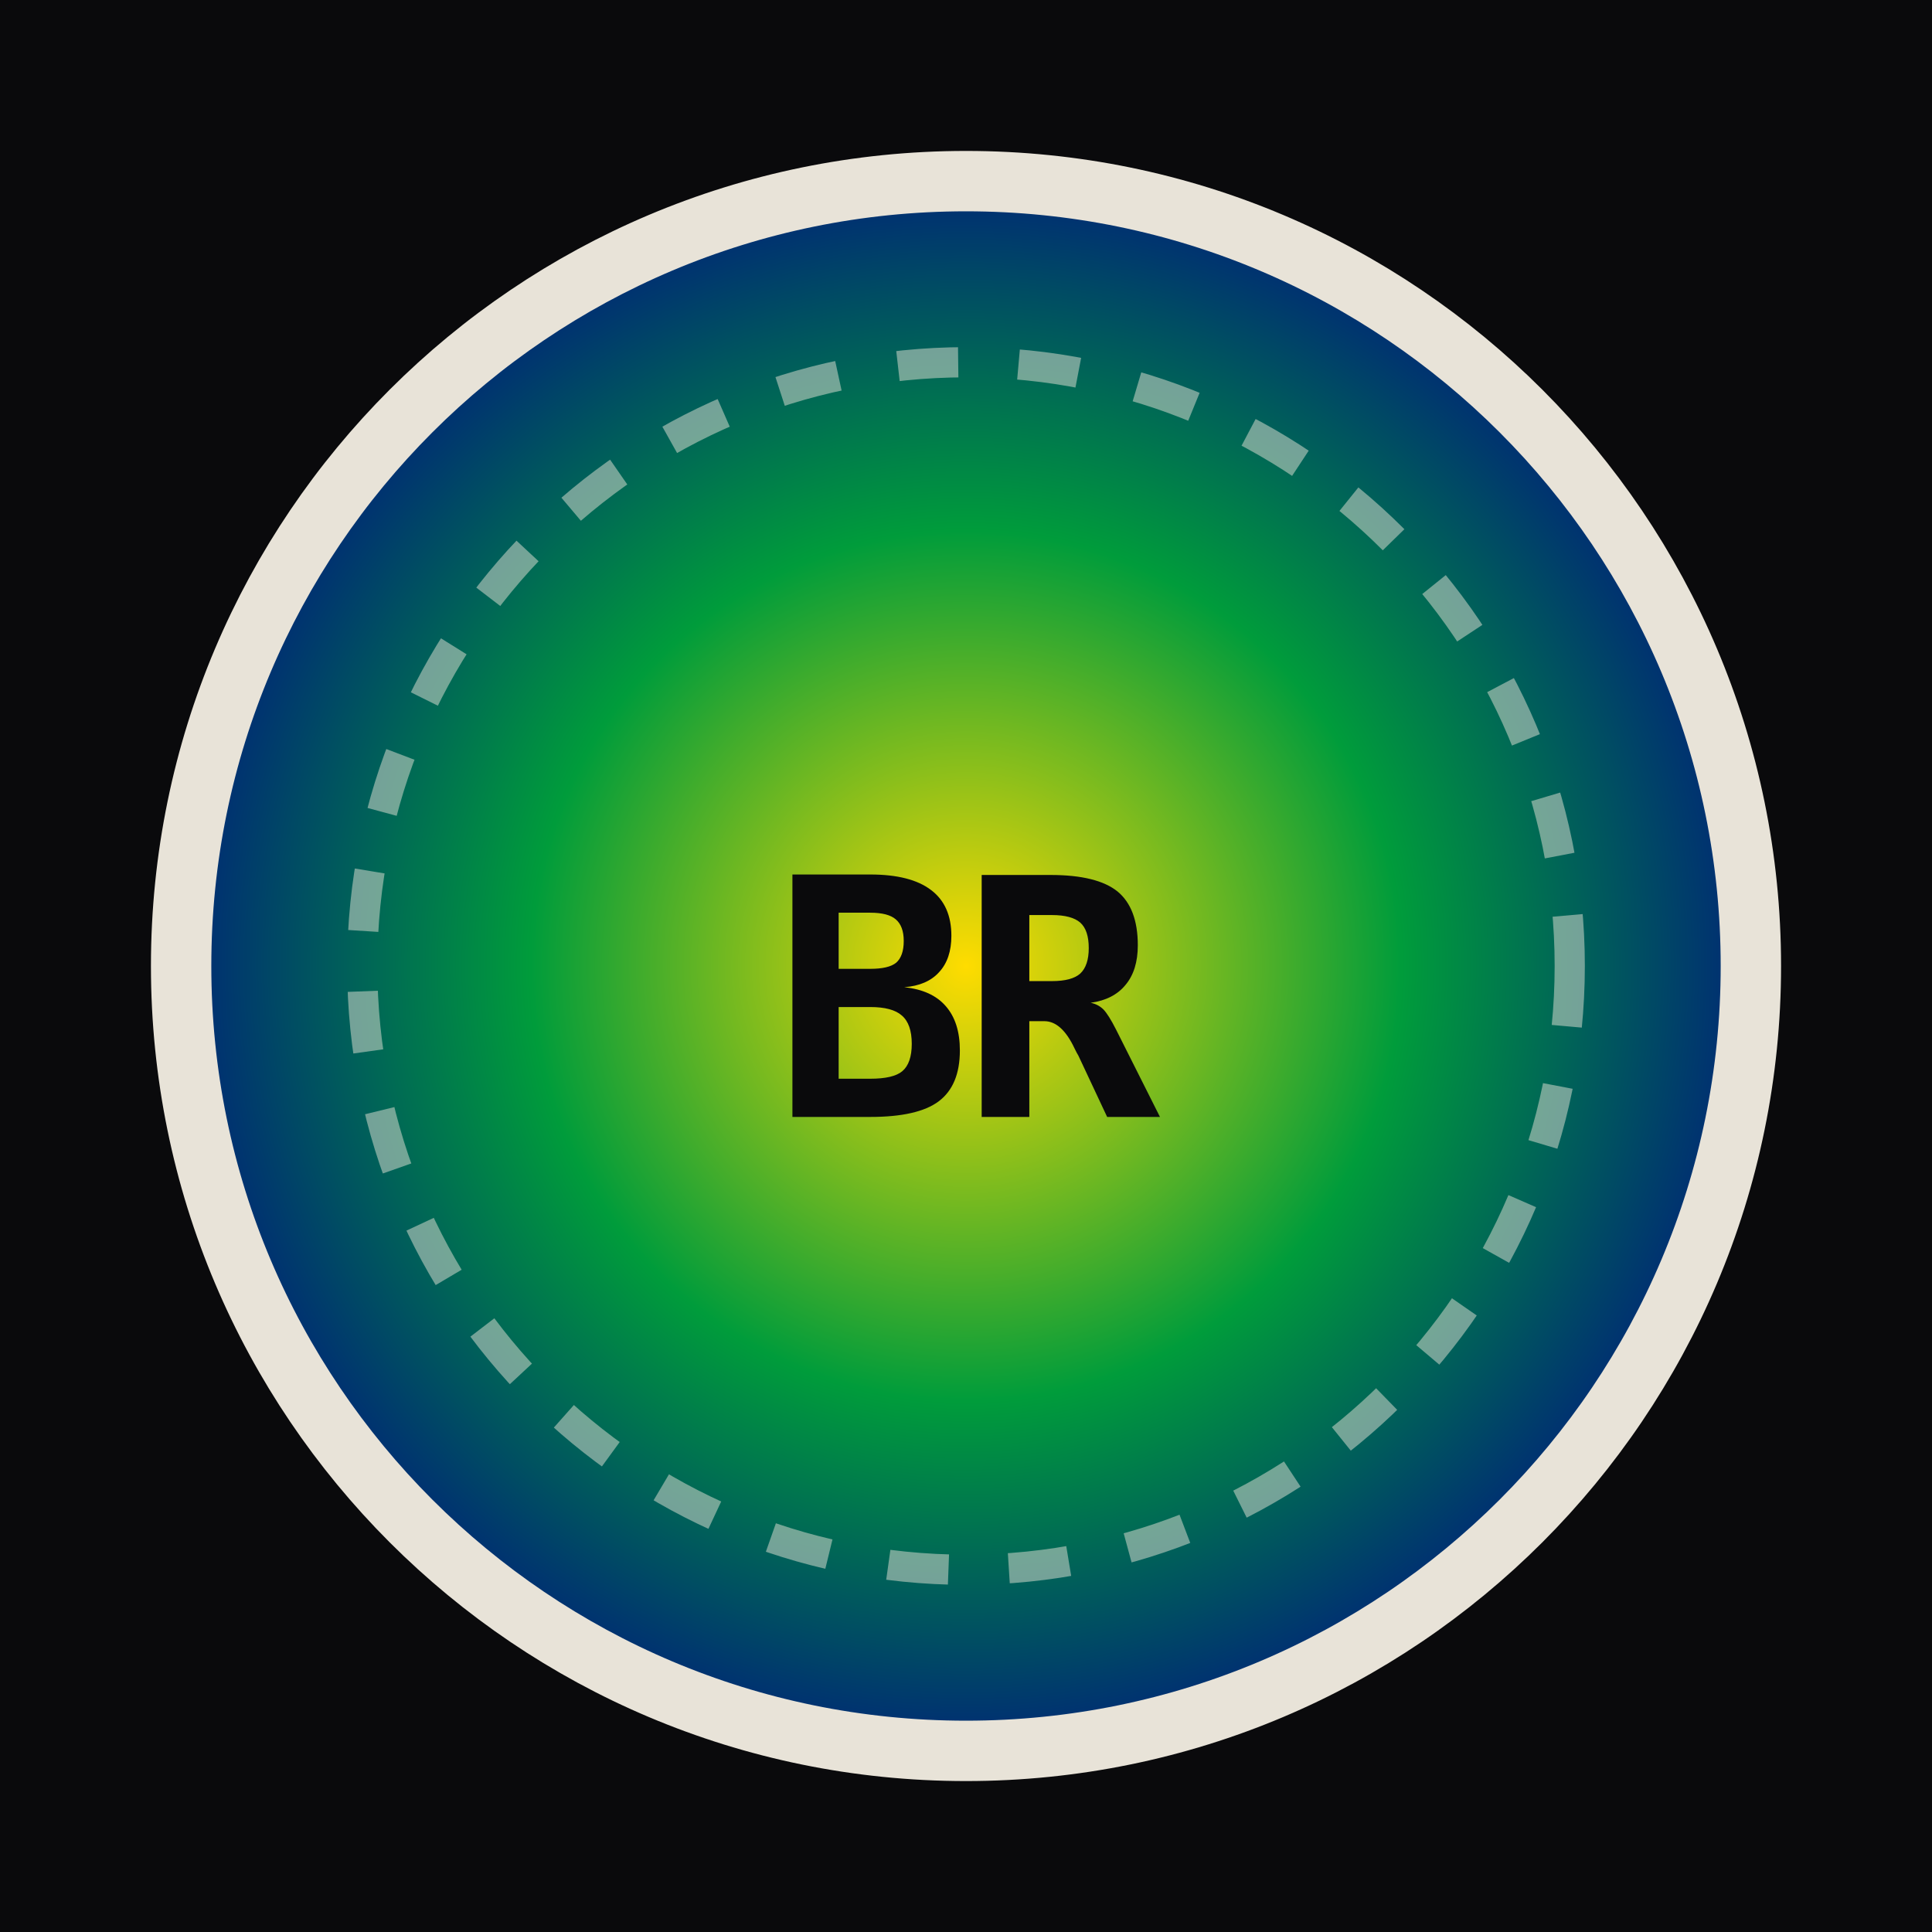
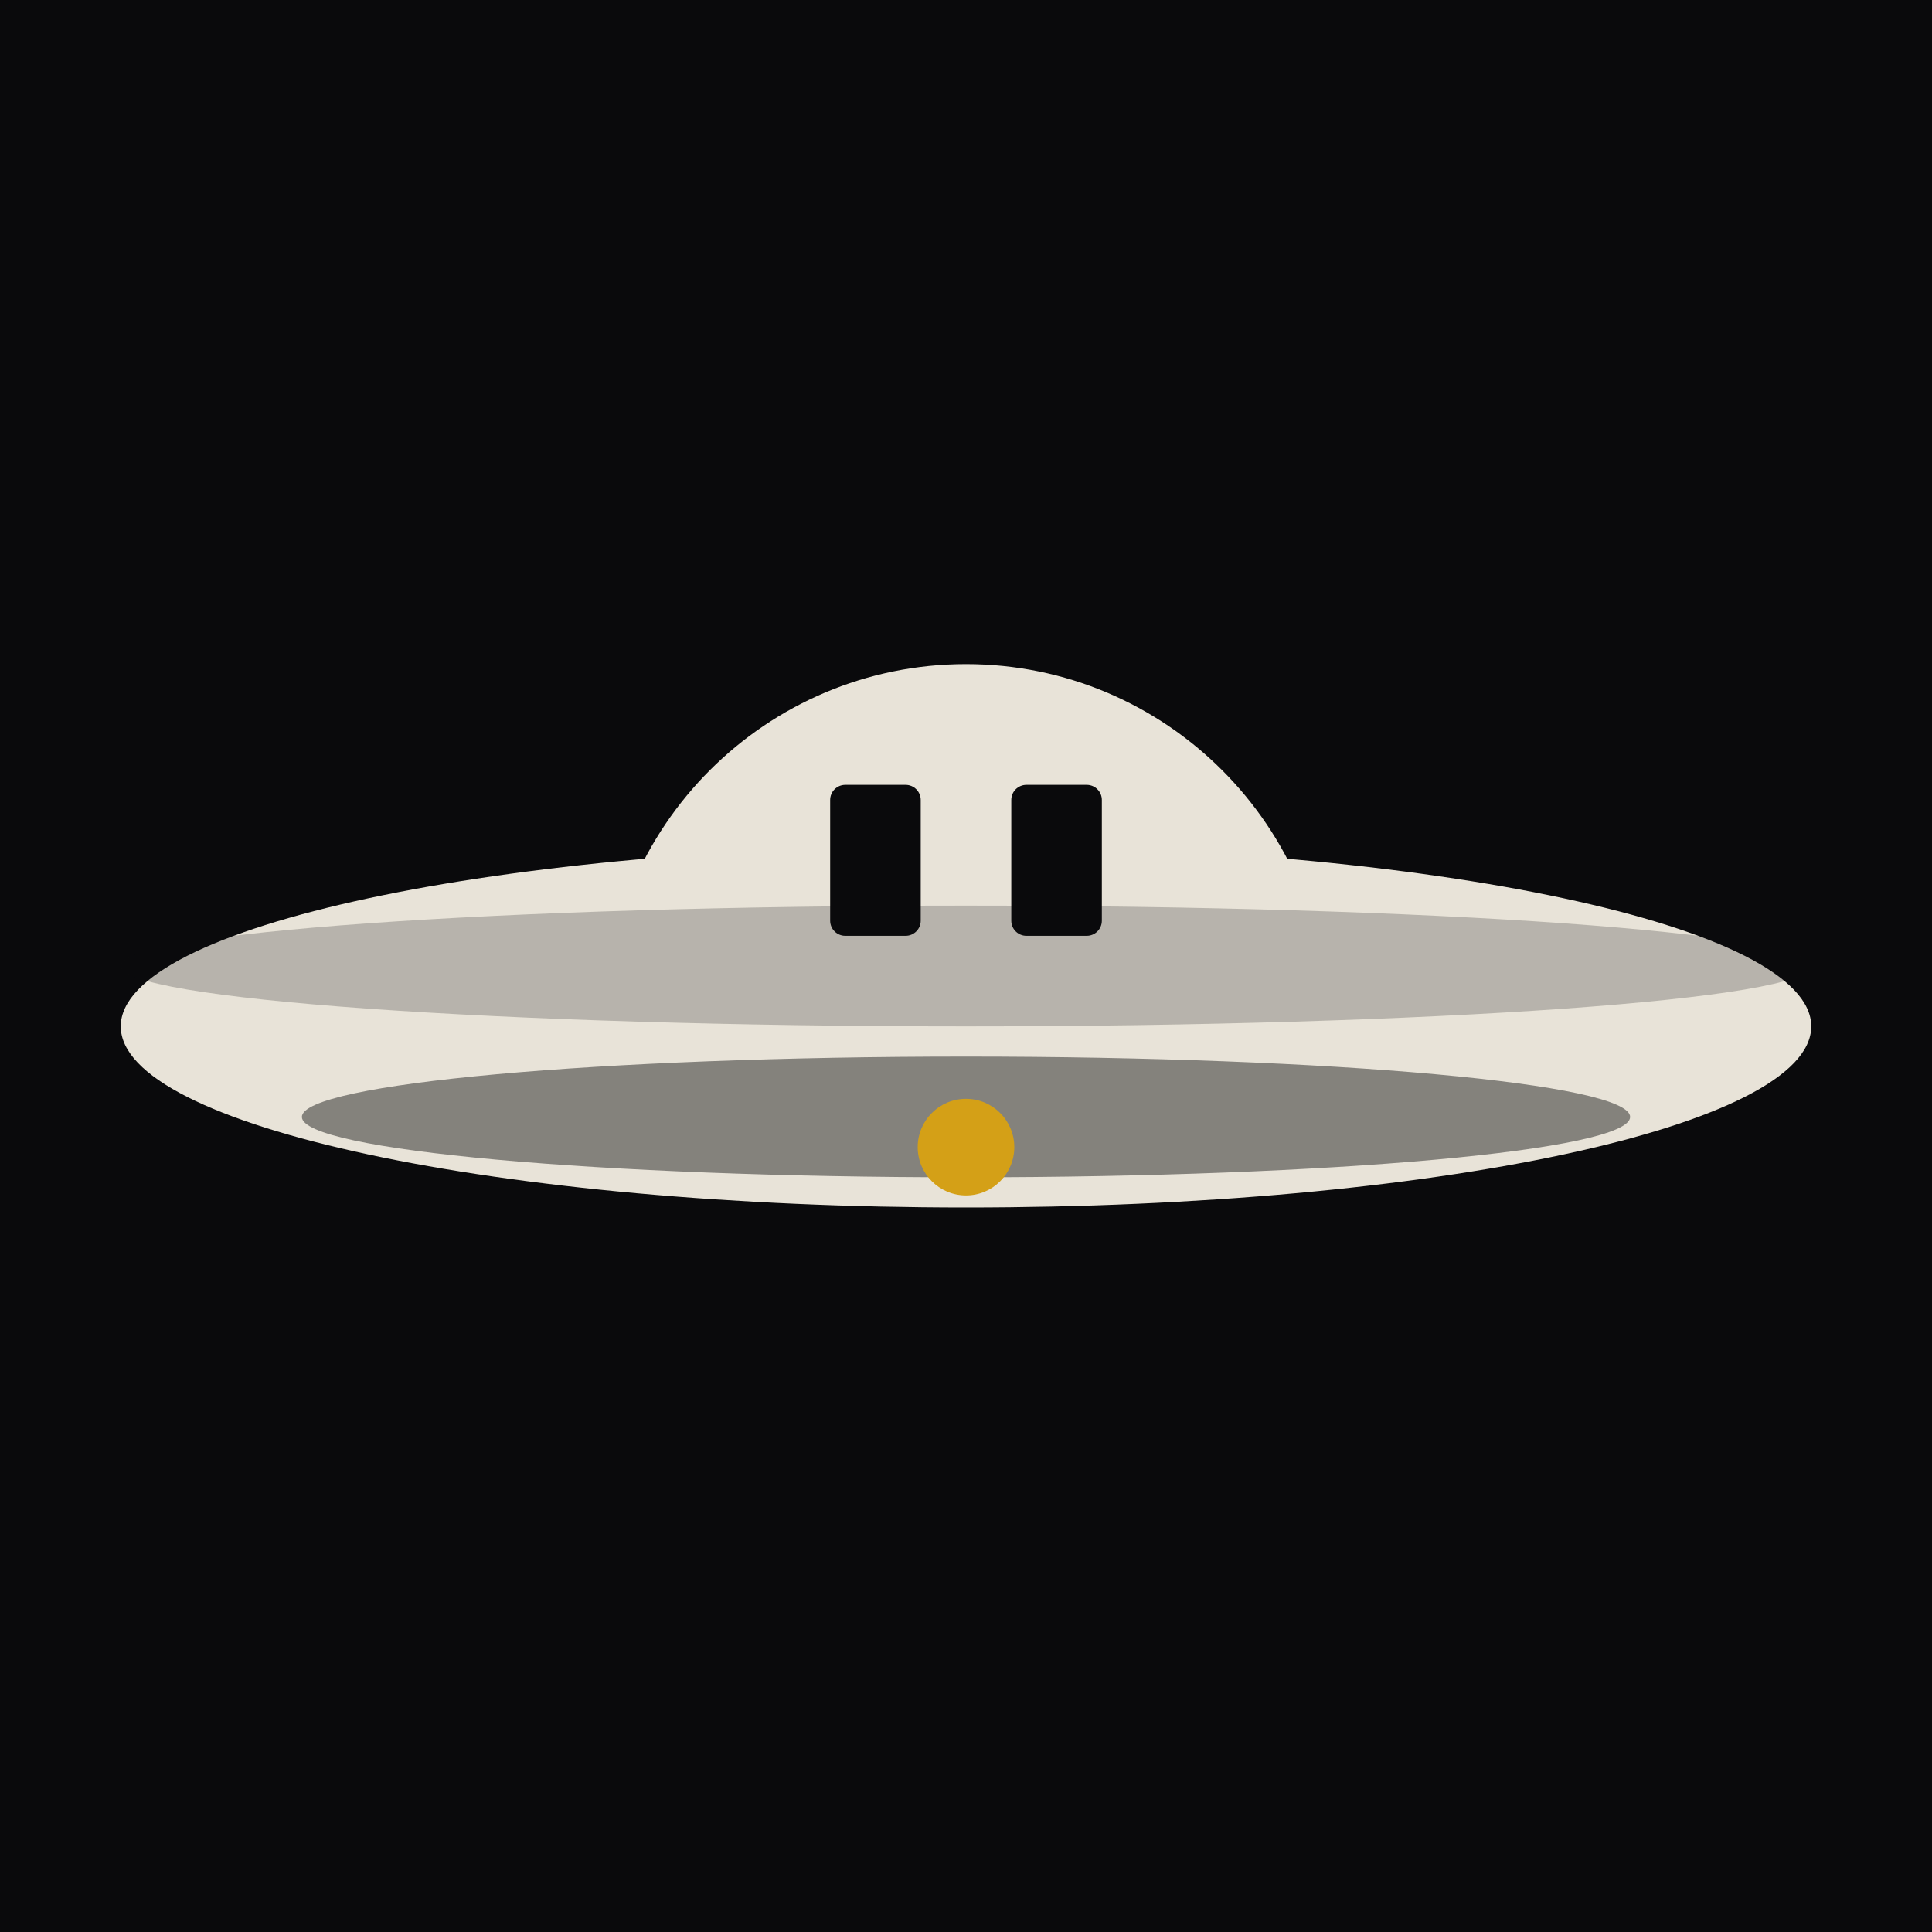
<svg xmlns="http://www.w3.org/2000/svg" viewBox="0 0 64 64">
-   <defs>
-     <radialGradient id="g" cx="50%" cy="50%" r="50%">
-       <stop offset="0%" stop-color="#ffdc00" />
-       <stop offset="55%" stop-color="#009c3b" />
-       <stop offset="100%" stop-color="#002776" />
-     </radialGradient>
-   </defs>
  <rect width="64" height="64" fill="#0a0a0c" />
-   <circle cx="32" cy="32" r="26" fill="url(#g)" stroke="#e8e3d8" stroke-width="2" />
-   <circle cx="32" cy="32" r="20" fill="none" stroke="#e8e3d8" stroke-width="1" stroke-dasharray="2 2" opacity="0.5" />
-   <text x="32" y="37" font-family="ui-monospace,Consolas,monospace" font-size="11" font-weight="700" text-anchor="middle" fill="#0a0a0c" letter-spacing="-0.4">BR</text>
+   <ellipse cx="32" cy="34" rx="28" ry="6" fill="#e8e3d8" />
+   <path d="M 20 34 A 12 12 0 0 1 44 34 Z" fill="#e8e3d8" />
+   <ellipse cx="32" cy="32" rx="28" ry="2" fill="#0a0a0c" opacity="0.22" />
+   <ellipse cx="32" cy="37" rx="22" ry="2" fill="#0a0a0c" opacity="0.45" />
+   <rect x="27.5" y="26" width="3" height="5" rx="0.5" fill="#0a0a0c" />
+   <rect x="33.5" y="26" width="3" height="5" rx="0.5" fill="#0a0a0c" />
+   <circle cx="32" cy="38" r="1.6" fill="#d4a017" />
</svg>
